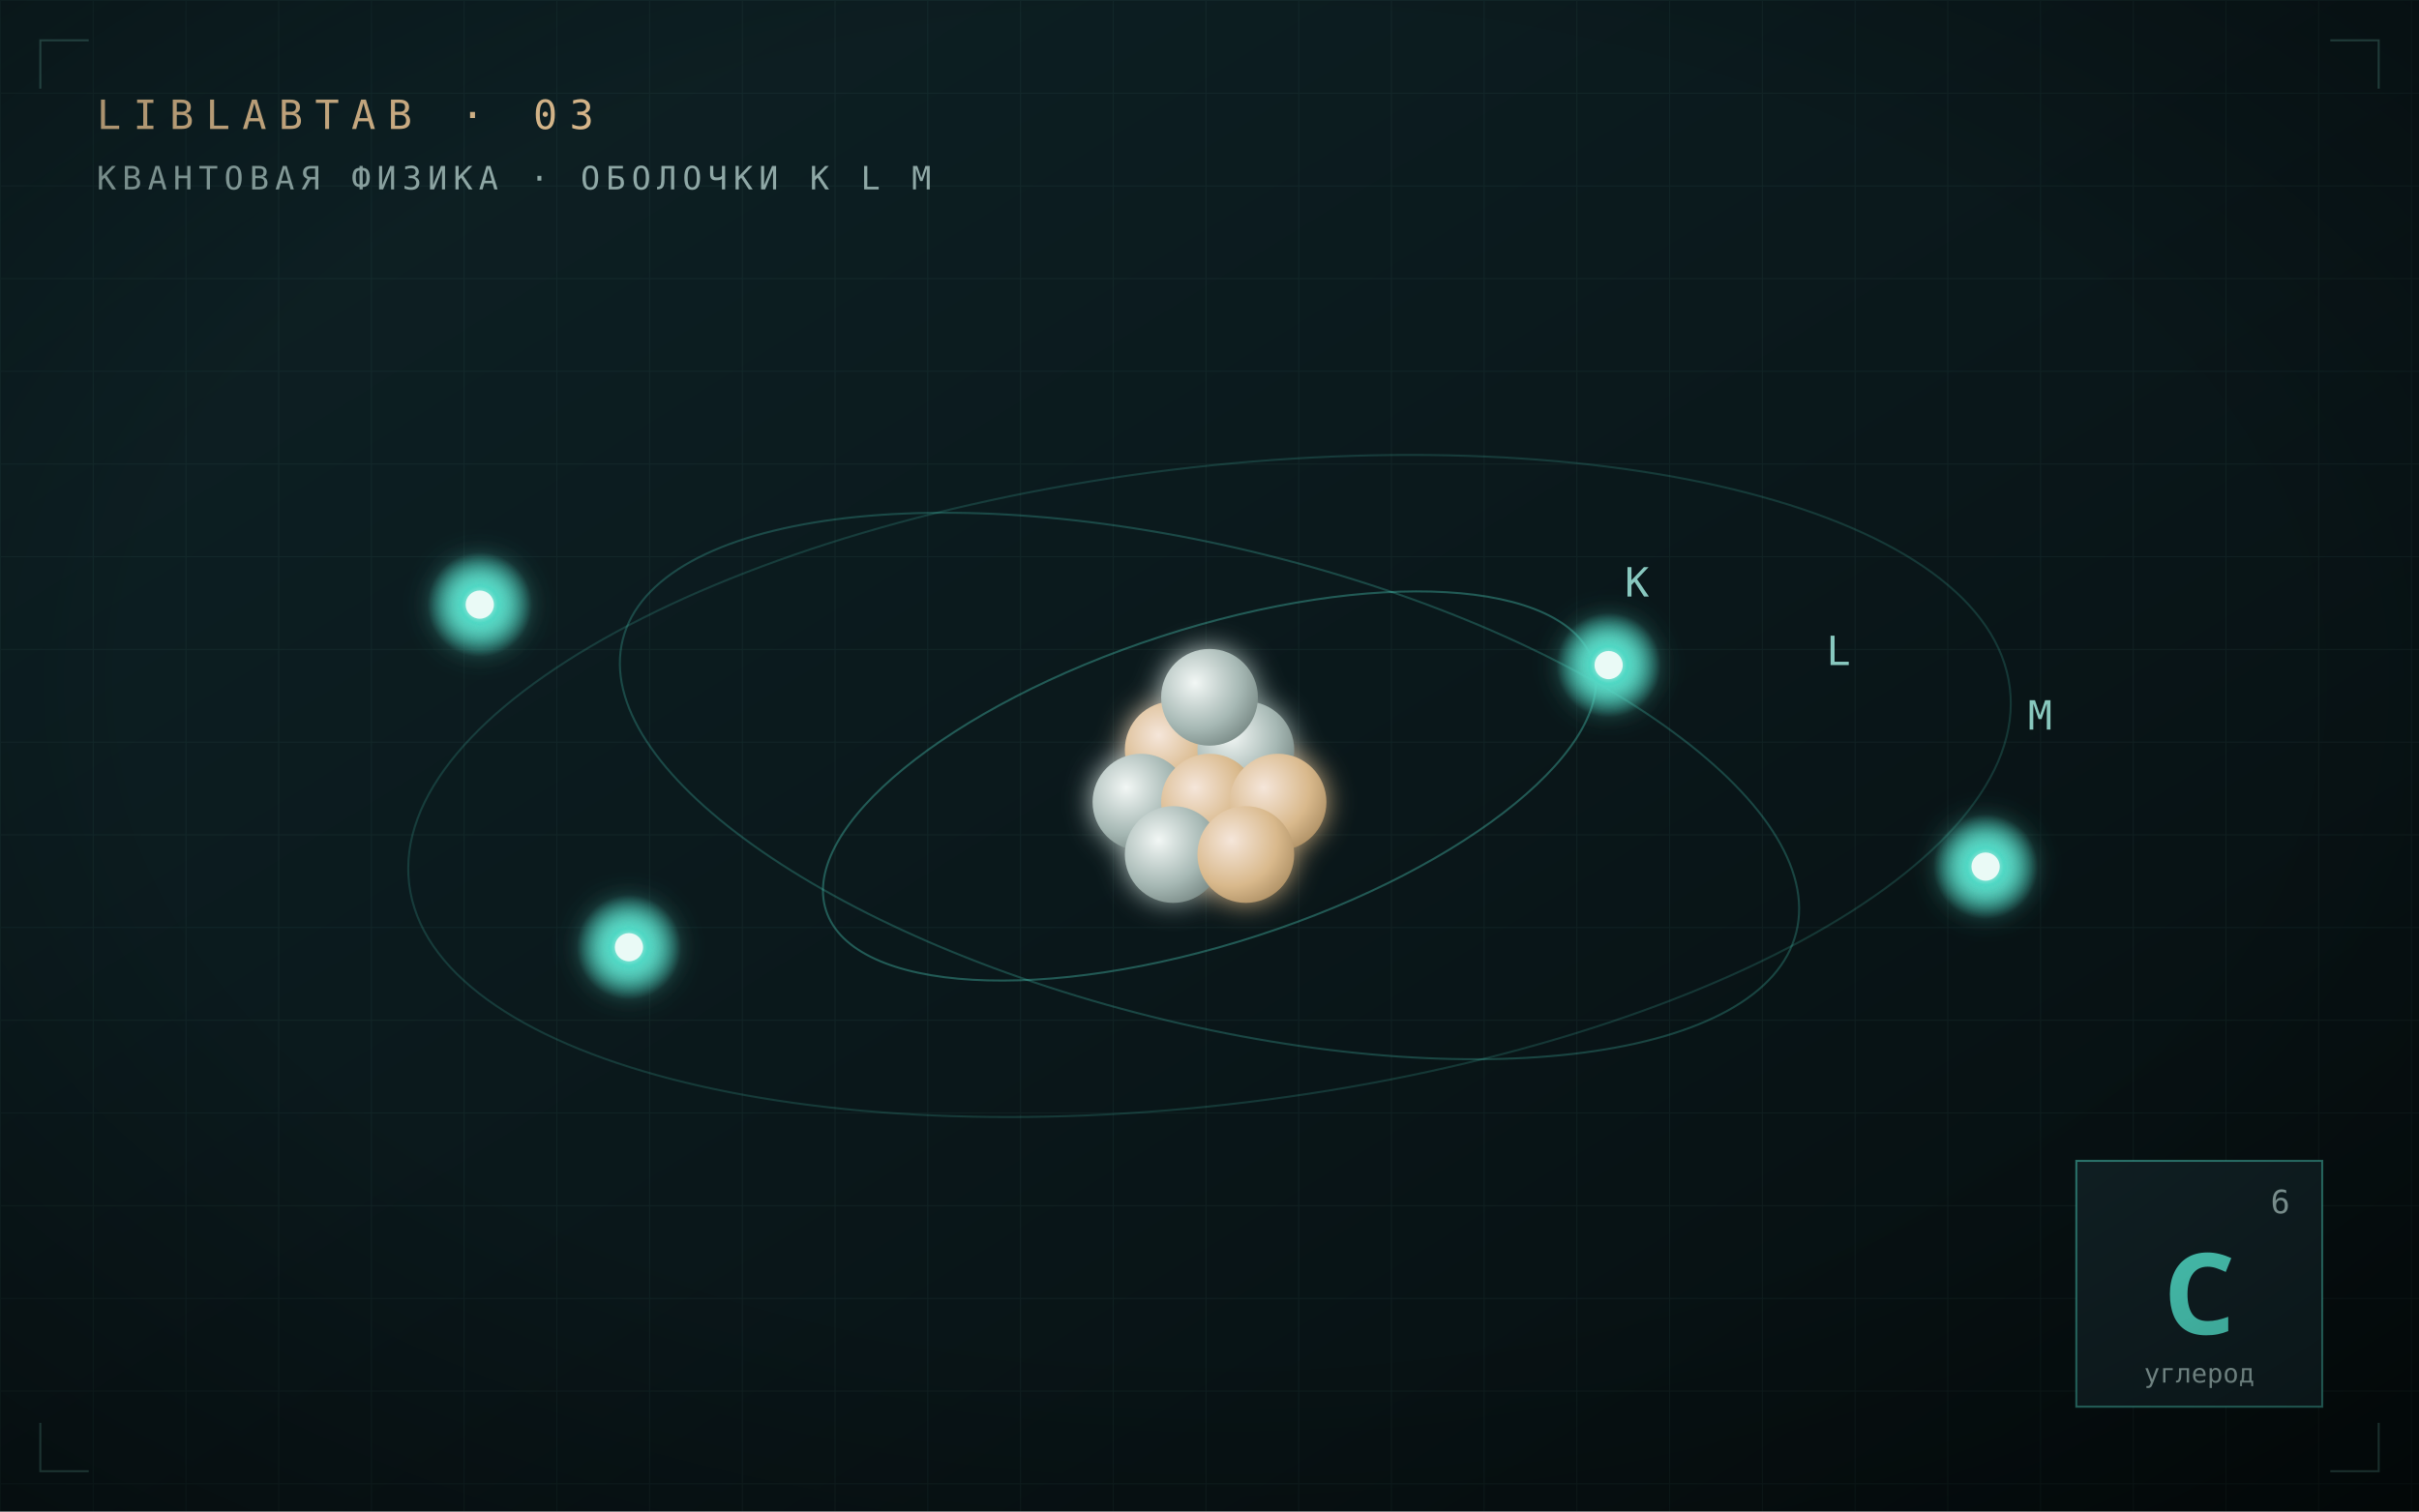
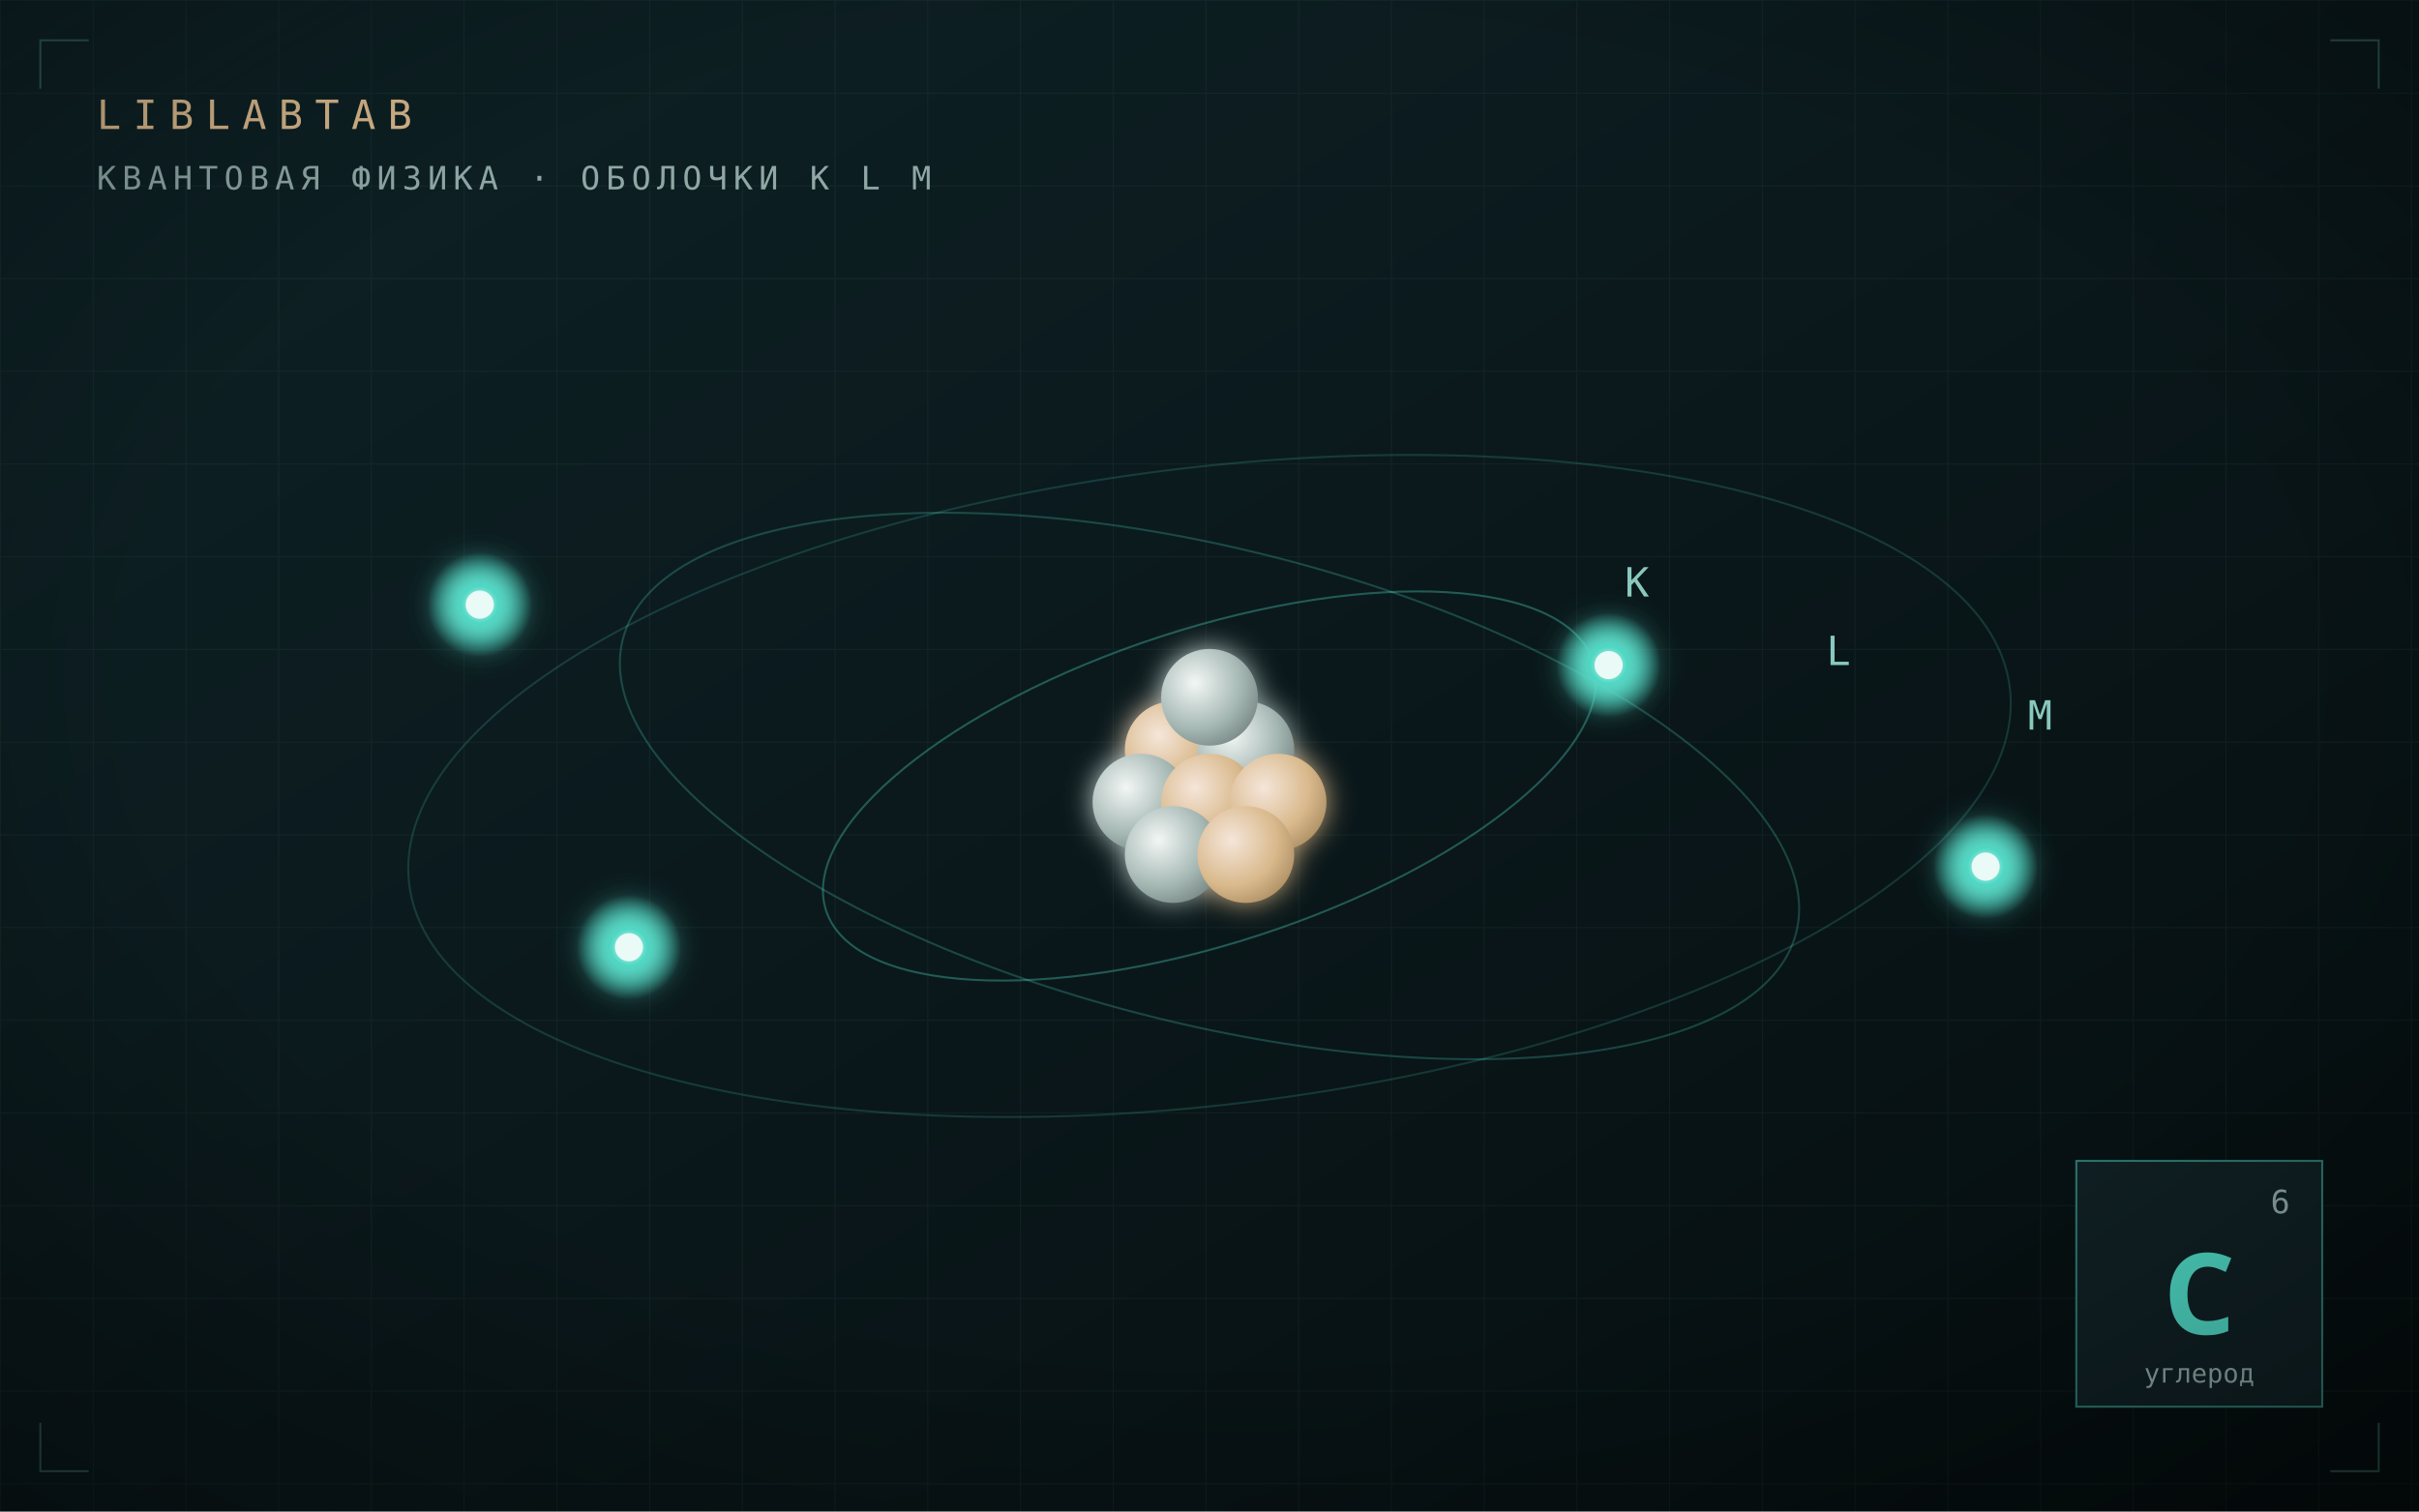
<svg xmlns="http://www.w3.org/2000/svg" viewBox="0 0 1200 750" font-family="JetBrains Mono, Consolas, monospace">
  <defs>
    <linearGradient id="bg" x1="0" y1="0" x2="1" y2="1">
      <stop offset="0" stop-color="#0E2226" />
      <stop offset=".55" stop-color="#0A171A" />
      <stop offset="1" stop-color="#050D0E" />
    </linearGradient>
    <pattern id="grid" width="46" height="46" patternUnits="userSpaceOnUse">
      <path d="M46 0H0V46" fill="none" stroke="#7ED6C7" stroke-opacity=".06" />
    </pattern>
    <radialGradient id="vig" cx=".5" cy=".45" r=".8">
      <stop offset=".55" stop-color="#000" stop-opacity="0" />
      <stop offset="1" stop-color="#000" stop-opacity=".5" />
    </radialGradient>
    <radialGradient id="prot" cx=".35" cy=".35" r=".95">
      <stop offset="0" stop-color="#F5E6DA" />
      <stop offset=".5" stop-color="#D9B98C" />
      <stop offset="1" stop-color="#8A6E44" />
    </radialGradient>
    <radialGradient id="neut" cx=".35" cy=".35" r=".95">
      <stop offset="0" stop-color="#F2F7F5" />
      <stop offset=".5" stop-color="#A6B8B4" />
      <stop offset="1" stop-color="#53635F" />
    </radialGradient>
    <radialGradient id="elec" cx=".5" cy=".5" r=".5">
      <stop offset="0" stop-color="#EAFAF6" />
      <stop offset=".35" stop-color="#4FD8C4" />
      <stop offset="1" stop-color="#4FD8C4" stop-opacity="0" />
    </radialGradient>
    <filter id="glow" x="-80%" y="-80%" width="260%" height="260%">
      <feGaussianBlur stdDeviation="7" result="b" />
      <feMerge>
        <feMergeNode in="b" />
        <feMergeNode in="SourceGraphic" />
      </feMerge>
    </filter>
  </defs>
  <rect width="1200" height="750" fill="url(#bg)" />
  <rect width="1200" height="750" fill="url(#grid)" />
  <g fill="none" stroke="#4FD8C4">
    <ellipse cx="600" cy="390" rx="200" ry="78" stroke-opacity=".35" transform="rotate(-18 600 390)" />
    <ellipse cx="600" cy="390" rx="300" ry="118" stroke-opacity=".25" transform="rotate(14 600 390)" />
    <ellipse cx="600" cy="390" rx="400" ry="158" stroke-opacity=".18" transform="rotate(-7 600 390)" />
  </g>
  <g filter="url(#glow)">
    <circle cx="582" cy="372" r="24" fill="url(#prot)" />
    <circle cx="618" cy="372" r="24" fill="url(#neut)" />
    <circle cx="566" cy="398" r="24" fill="url(#neut)" />
    <circle cx="600" cy="398" r="24" fill="url(#prot)" />
    <circle cx="634" cy="398" r="24" fill="url(#prot)" />
    <circle cx="582" cy="424" r="24" fill="url(#neut)" />
    <circle cx="618" cy="424" r="24" fill="url(#prot)" />
    <circle cx="600" cy="346" r="24" fill="url(#neut)" />
  </g>
  <g filter="url(#glow)">
    <circle cx="798" cy="330" r="26" fill="url(#elec)" />
    <circle cx="798" cy="330" r="7" fill="#EAFAF6" />
    <circle cx="312" cy="470" r="26" fill="url(#elec)" />
    <circle cx="312" cy="470" r="7" fill="#EAFAF6" />
    <circle cx="985" cy="430" r="26" fill="url(#elec)" />
    <circle cx="985" cy="430" r="7" fill="#EAFAF6" />
    <circle cx="238" cy="300" r="26" fill="url(#elec)" />
    <circle cx="238" cy="300" r="7" fill="#EAFAF6" />
  </g>
  <g fill="#9FE8DC" font-size="20" opacity=".85">
    <text x="806" y="296">K</text>
    <text x="906" y="330">L</text>
    <text x="1006" y="362">M</text>
  </g>
-   <text x="48" y="64" fill="#D9B98C" font-size="20" letter-spacing="6">LIBLABTAB · 03</text>
+   <text x="48" y="64" fill="#D9B98C" font-size="20" letter-spacing="6">LIBLABTAB</text>
  <text x="48" y="94" fill="#8FA8A6" font-size="16" letter-spacing="3">КВАНТОВАЯ ФИЗИКА · ОБОЛОЧКИ K L M</text>
  <g>
    <rect x="1030" y="576" width="122" height="122" fill="#102024" stroke="#4FD8C4" stroke-opacity=".5" />
    <text x="1136" y="602" fill="#8FA8A6" font-size="16" text-anchor="end">6</text>
    <text x="1091" y="662" fill="#4FD8C4" font-size="56" text-anchor="middle" font-family="Unbounded, sans-serif" font-weight="800">C</text>
    <text x="1091" y="686" fill="#8FA8A6" font-size="13" text-anchor="middle">углерод</text>
  </g>
  <g stroke="#7ED6C7" stroke-opacity=".3" fill="none">
    <path d="M20 44V20h24" />
    <path d="M1156 20h24v24" />
    <path d="M1180 706v24h-24" />
    <path d="M44 730H20v-24" />
  </g>
  <rect width="1200" height="750" fill="url(#vig)" />
</svg>
